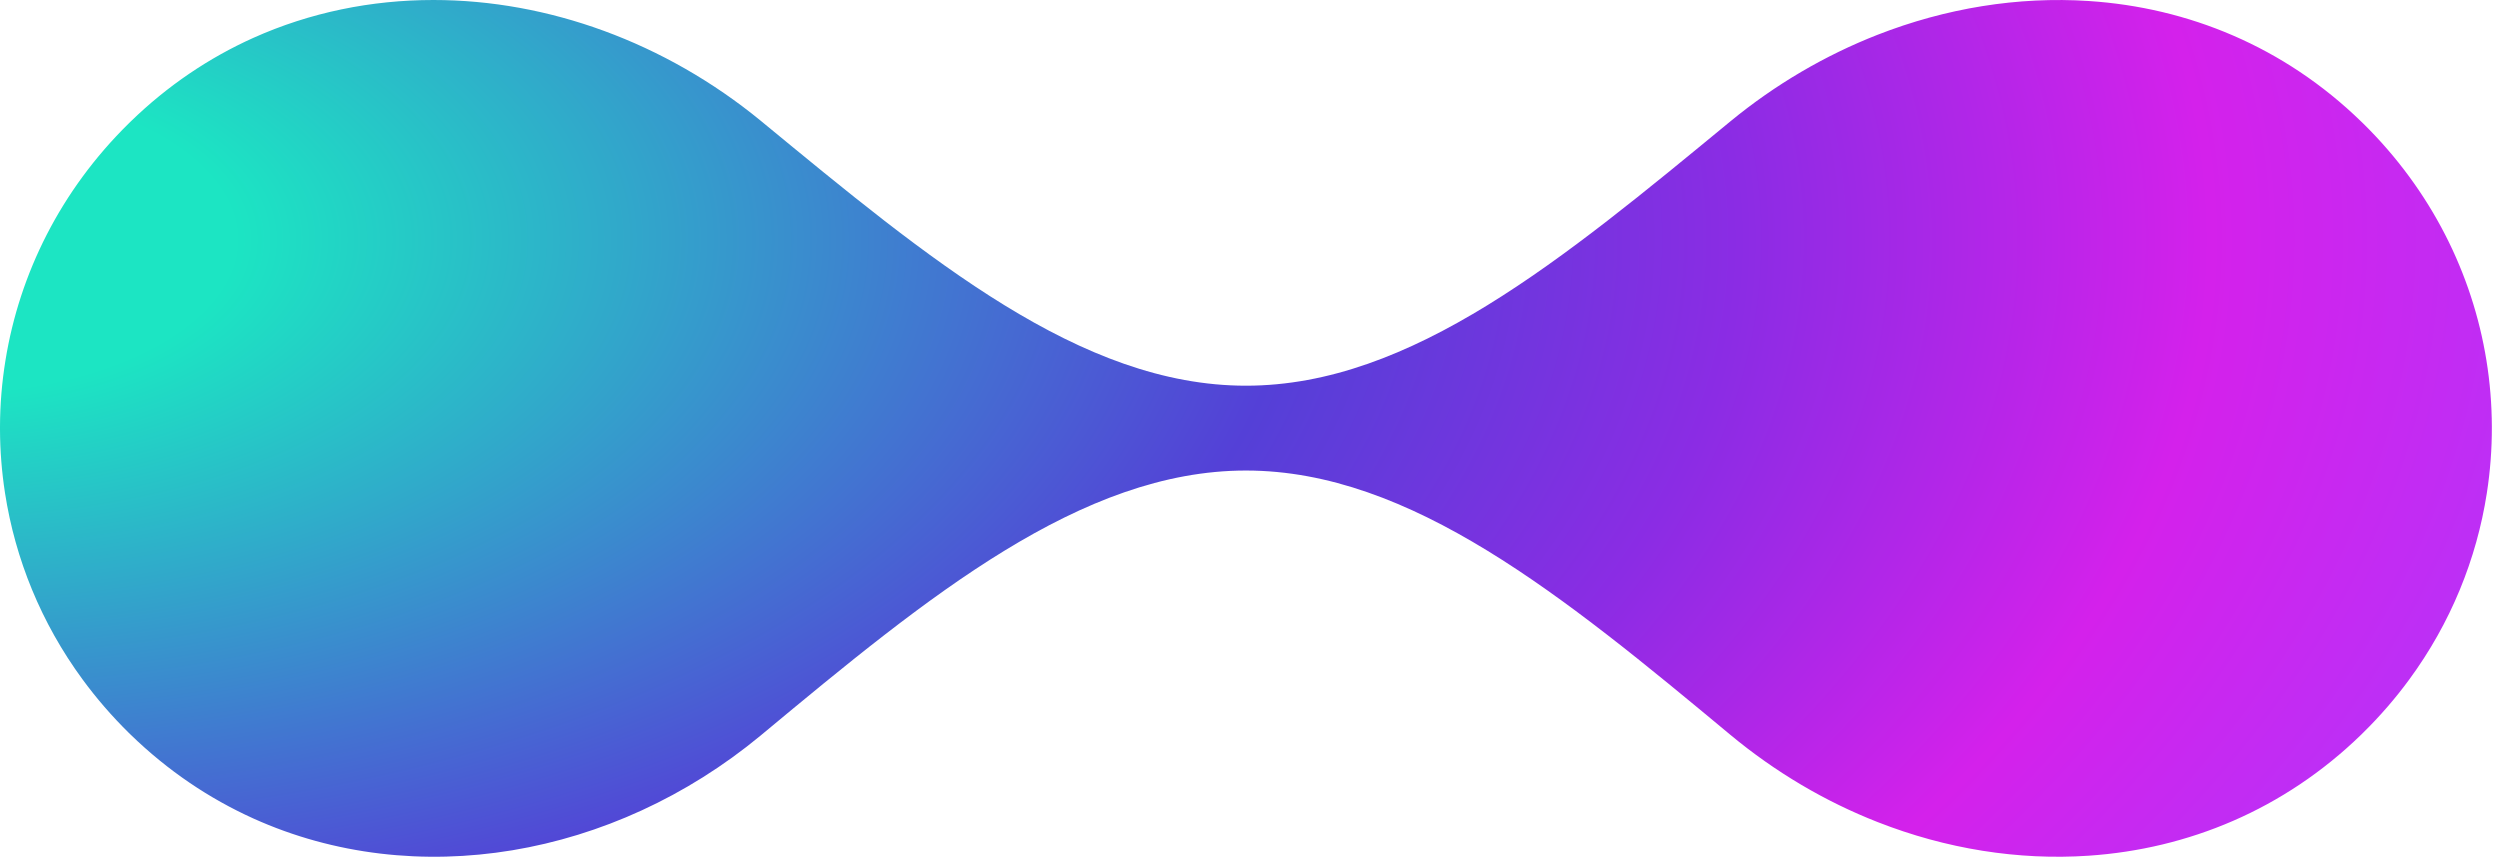
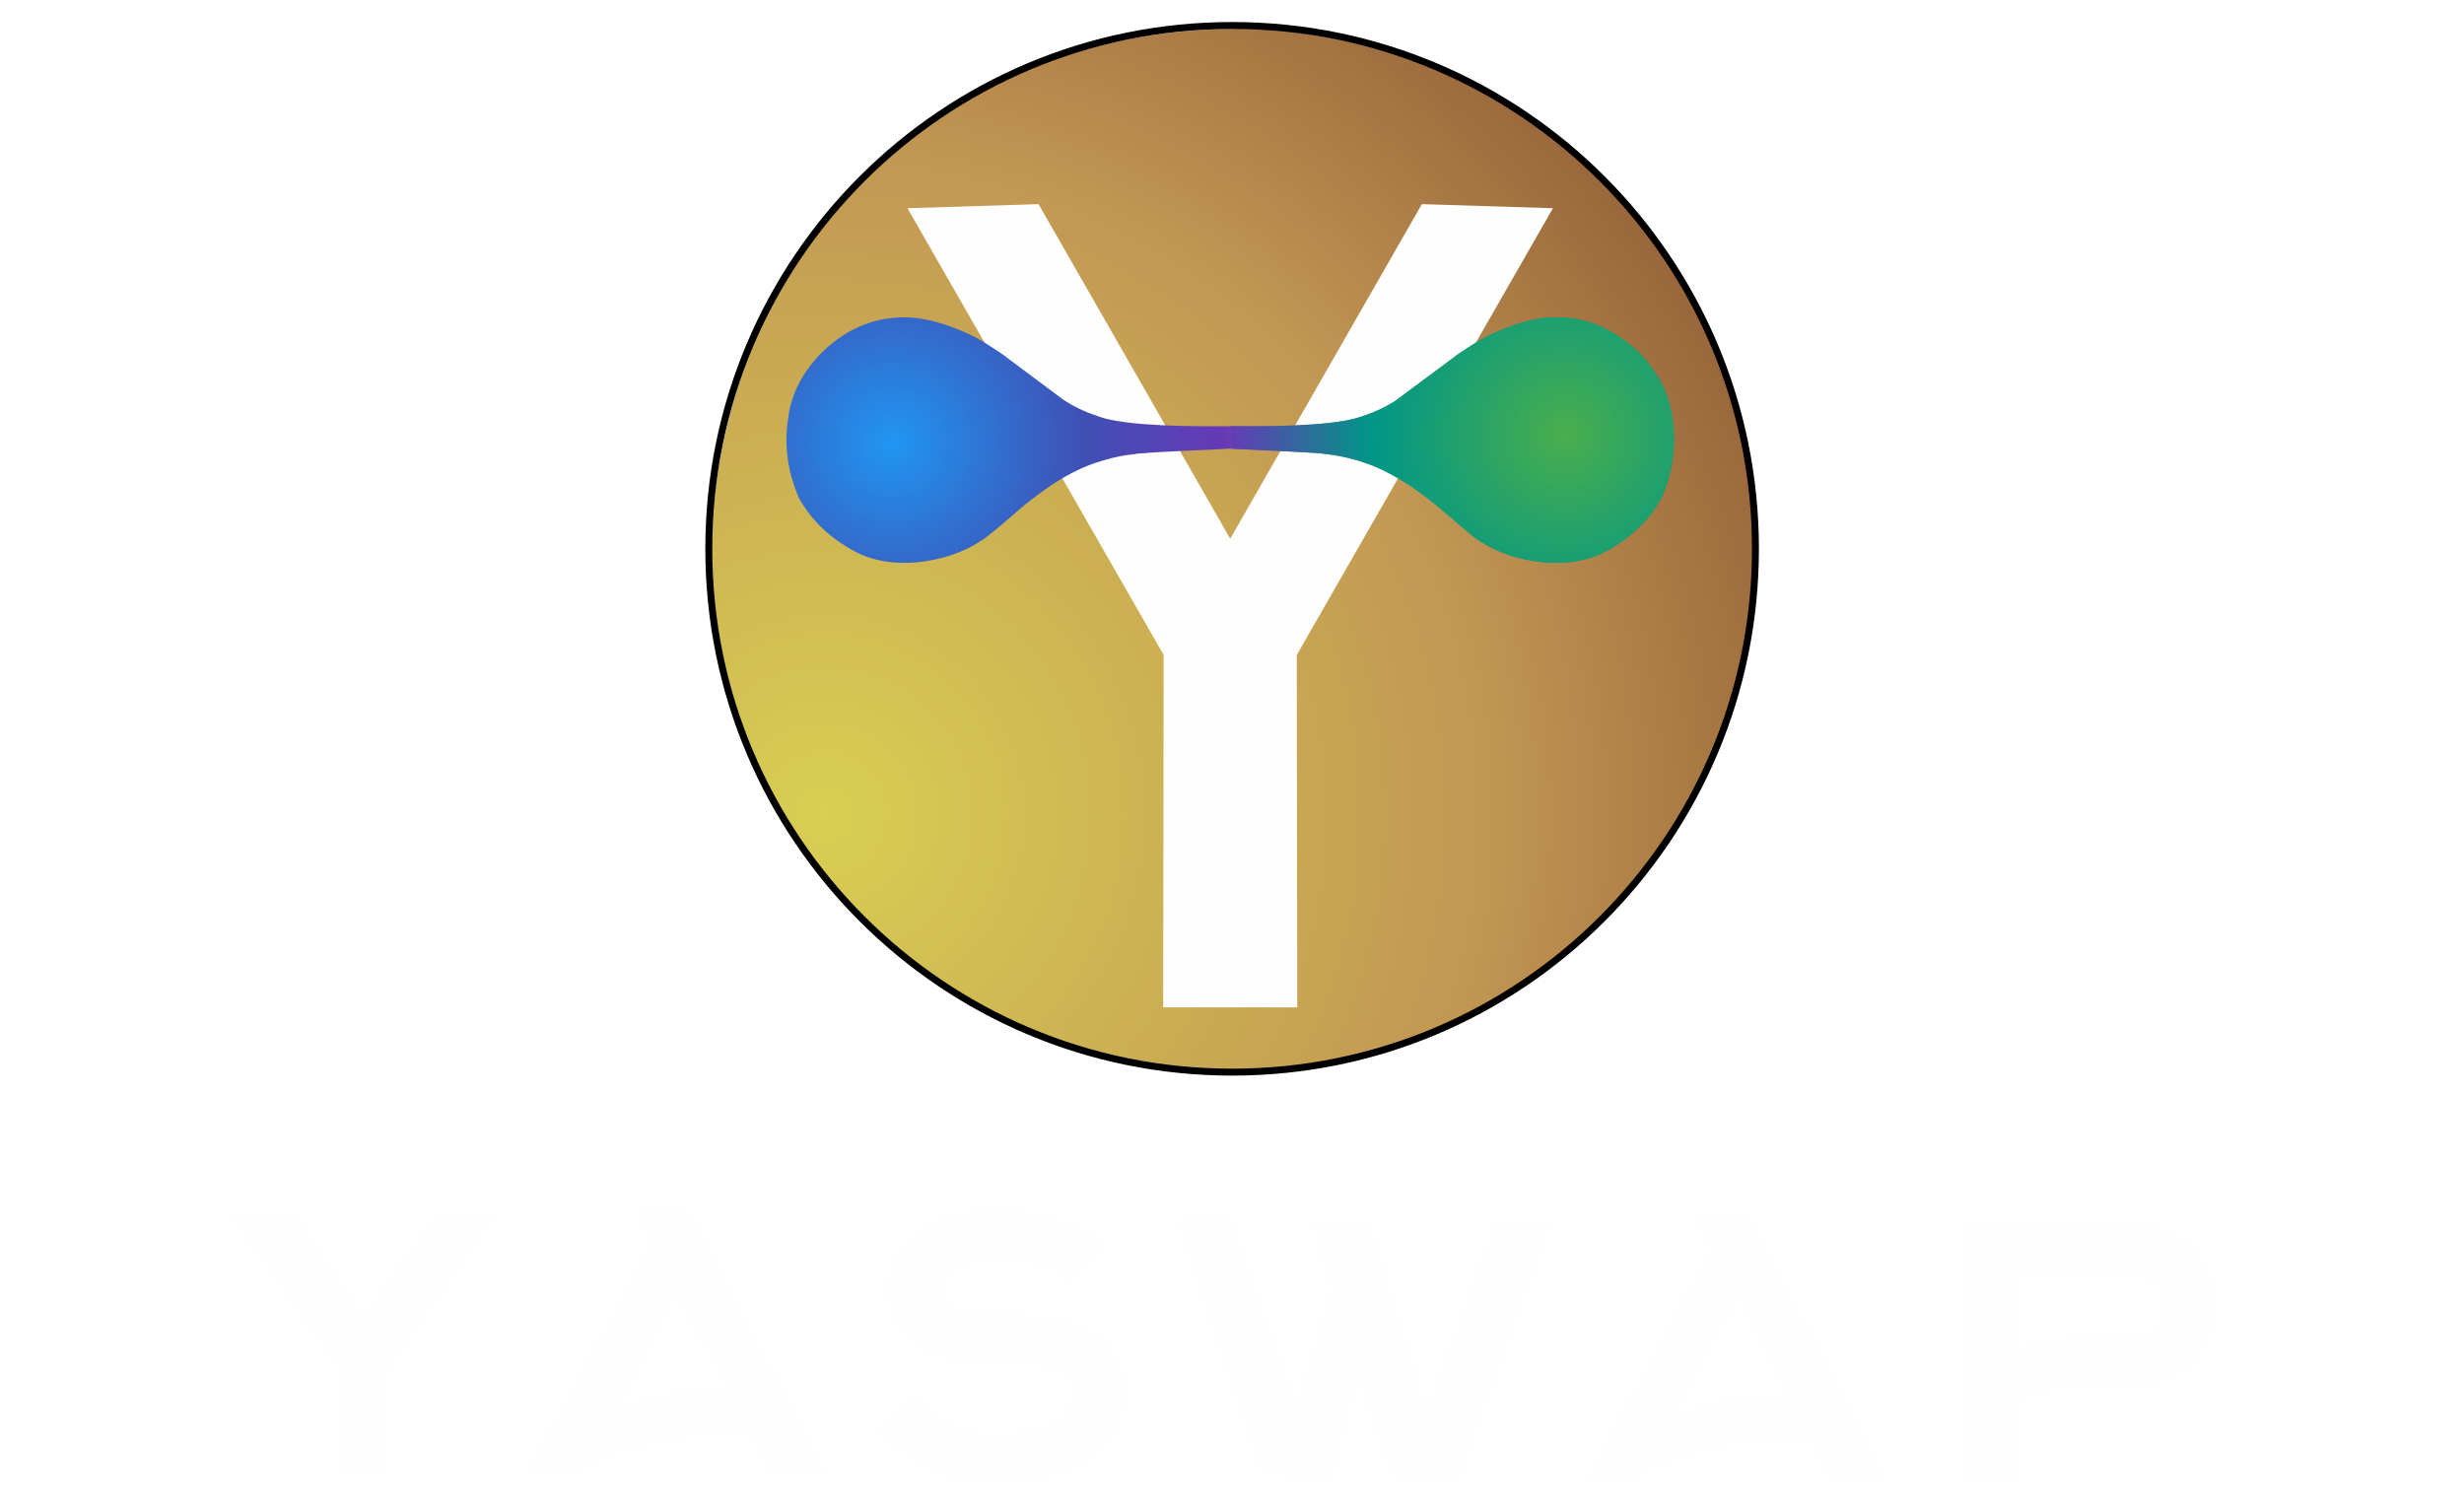
- <svg xmlns="http://www.w3.org/2000/svg" width="136" height="47" viewBox="0 0 136 47" fill="none">
-   <path d="M7.109 6.611C7.073 6.647 7.036 6.682 7 6.718C3.295 10.363 1.06 14.891 0.298 19.599C0.103 20.796 0.003 22.004 0 23.212V23.352C0.003 24.513 0.095 25.674 0.273 26.824C0.829 30.408 2.237 33.892 4.495 36.966C5.241 37.982 6.08 38.955 7.01 39.87C7.043 39.903 7.076 39.934 7.109 39.966C9.129 41.93 11.385 43.44 13.78 44.524C22.601 48.507 33.339 46.659 41.371 40.019C41.391 40.001 41.413 39.983 41.434 39.966C50.502 32.426 58.823 25.597 67.779 25.597C76.734 25.597 85.055 32.426 94.122 39.966C96.585 42.012 99.303 43.608 102.144 44.721C105.862 46.18 109.79 46.811 113.628 46.55C119.026 46.183 124.243 44.051 128.449 39.966C128.482 39.934 128.514 39.903 128.545 39.87C129.478 38.955 130.317 37.982 131.063 36.966C133.321 33.892 134.729 30.408 135.284 26.824C135.656 24.432 135.648 21.991 135.261 19.599C134.498 14.891 132.262 10.363 128.558 6.718C128.52 6.682 128.485 6.645 128.447 6.611C124.243 2.526 119.026 0.41 113.628 0.055C109.785 -0.199 105.852 0.441 102.132 1.895C99.296 3.006 96.581 4.587 94.122 6.611C85.02 14.104 76.778 20.982 67.779 20.982C58.78 20.982 50.538 14.104 41.434 6.611C41.418 6.597 41.403 6.584 41.386 6.571C36.172 2.297 29.812 0 23.579 0C20.206 0 16.872 0.672 13.773 2.064C11.38 3.142 9.127 4.649 7.109 6.611Z" fill="url(#paint0_radial)" />
+ <svg xmlns="http://www.w3.org/2000/svg" version="1.1" width="136px" height="83px" viewBox="292 683 136 83">
+   <g id="layer1">
+     <g style="fill:url(#grad0); fill-opacity:1.0; stroke-linejoin: miter">
+       <path d="M388.824,715.14L388.32,719.025Q385.724,730.7,376.231,737.209Q366.676,743.708,354.404,741.609Q342.728,739.013,336.218,729.521Q334.134,726.454,332.881,722.912L331.868,719.287Q331.079,715.562,331.314,711.58Q332.379,699.381,340.995,691.77Q349.611,684.159,361.849,684.607Q374.048,685.672,381.66,694.287Q389.271,702.903,388.824,715.14" />
+     </g>
+     <g style="fill:rgb(237,191,154); fill-opacity:1.0; stroke-linejoin: miter">
+       <path d="M393.65,697.492L393.65,697.493Q393.65,697.494,393.65,697.492" />
+     </g>
+     <g style="fill:rgb(0,0,0); fill-opacity:1.0; stroke-linejoin: miter">
+       <path d="M389.083,713.293L389.083,713.293C389.083,729.351,376.065,742.369,360.007,742.369L360.007,742.369C343.948,742.369,330.93,729.351,330.93,713.293L330.93,713.293C330.93,697.234,343.948,684.216,360.007,684.216L360.007,684.216C376.065,684.216,389.083,697.234,389.083,713.293L389.083,713.293 M388.7,713.293L388.7,713.293C388.7,697.446,375.854,684.599,360.007,684.599L360.007,684.599C344.16,684.599,331.313,697.446,331.313,713.293L331.313,713.293C331.313,729.14,344.16,741.986,360.007,741.986L360.007,741.986C375.854,741.986,388.7,729.14,388.7,713.293 Z" />
+     </g>
+     <g style="fill:rgb(254,254,254); fill-opacity:1.0; stroke-linejoin: miter">
+       <path d="M360.515,738.601L356.202,738.603L356.228,719.151L342.088,694.493L349.323,694.268L360.312,713.453L360.515,738.601" />
+     </g>
+     <g style="fill:rgb(254,254,254); fill-opacity:1.0; stroke-linejoin: miter">
+       <path d="M359.287,738.601L363.601,738.603L363.575,719.151L377.714,694.493L370.48,694.268L359.49,713.453L359.287,738.601" />
+     </g>
+     <g style="fill:rgb(254,254,254); fill-opacity:1.0; stroke-linejoin: miter">
+ </g>
+     <g style="fill:rgb(254,254,254); fill-opacity:1.0; stroke-linejoin: miter">
+ </g>
+     <g style="fill:rgb(136,82,49); fill-opacity:1.0; stroke-linejoin: miter">
+ </g>
+     <g style="fill:rgb(136,82,49); fill-opacity:1.0; stroke-linejoin: miter">
+ </g>
+     <g style="fill:rgb(136,82,49); fill-opacity:1.0; stroke-linejoin: miter">
+ </g>
+     <g style="fill:rgb(136,82,49); fill-opacity:1.0; stroke-linejoin: miter">
+ </g>
+     <g style="fill:rgb(136,82,49); fill-opacity:1.0; stroke-linejoin: miter">
+ </g>
+     <g style="fill:rgb(136,82,49); fill-opacity:1.0; stroke-linejoin: miter">
+ </g>
+     <g style="fill:rgb(136,82,49); fill-opacity:1.0; stroke-linejoin: miter">
+ </g>
+     <g style="fill:rgb(0,0,0); fill-opacity:1.0; stroke-linejoin: miter">
+       <path d="M375.969,707.146L375.969,707.146Q375.969,707.147,375.969,707.146" />
+     </g>
+     <g style="fill:rgb(0,0,0); fill-opacity:1.0; stroke-linejoin: miter">
+       <path d="M343.834,707.146L343.834,707.146Q343.834,707.147,343.834,707.146" />
+     </g>
+     <g style="fill:url(#grad1); fill-opacity:1.0; stroke-linejoin: miter">
+       <path d="M359.9,707.76L359.323,707.793Q354.758,707.992,354.631,708.069Q353.516,708.16,352.098,708.678Q350.841,709.186,349.679,710.02Q349.32,710.262,348.564,710.861Q346.386,712.759,346.126,712.86Q345.338,713.382,344.295,713.708Q341.648,714.47,339.552,713.623Q337.243,712.522,336.109,710.51Q335.156,708.344,335.501,706.1Q335.748,704.002,337.537,702.285Q339.313,700.664,341.481,700.532Q343.226,700.382,345.602,701.499Q346.145,701.748,347.322,702.548L350.649,705.033Q351.485,705.605,352.578,705.963Q354.144,706.582,359.902,706.525L359.9,707.76" />
+     </g>
+     <g style="fill:url(#grad1); fill-opacity:1.0; stroke-linejoin: miter">
+       <path d="M359.902,707.76L360.48,707.793Q365.044,707.992,365.171,708.069Q366.287,708.16,367.705,708.678Q368.962,709.186,370.124,710.02Q370.482,710.262,371.239,710.861Q373.416,712.759,373.676,712.86Q374.464,713.382,375.507,713.708Q378.155,714.47,380.25,713.623Q382.56,712.522,383.694,710.51Q384.647,708.344,384.301,706.1Q384.055,704.002,382.266,702.285Q380.489,700.664,378.322,700.532Q376.577,700.382,374.201,701.499Q373.657,701.748,372.48,702.548L369.154,705.033Q368.318,705.605,367.224,705.963Q365.659,706.582,359.901,706.525L359.902,707.76" />
+     </g>
+     <g style="fill:rgb(0,0,0); fill-opacity:1.0; stroke-linejoin: miter">
+ </g>
+     <g style="fill:rgb(0,0,0); fill-opacity:1.0; stroke-linejoin: miter">
+ </g>
+     <g style="fill:url(#grad1); fill-opacity:1.0; stroke-linejoin: miter">
+       <path d="M359.901,706.835L359.899,707.298L359.898,707.76L359.9,707.76Q359.901,707.35,359.901,706.94L359.901,706.835 Z" />
+     </g>
+     <g style="fill:url(#grad2); fill-opacity:1.0; stroke-linejoin: miter">
+       <path d="M377.899,700.514L377.537,700.527Q376.199,700.555,373.928,701.637Q373.185,702.06,372.48,702.548L368.965,705.157Q368.196,705.645,367.224,705.963Q365.533,706.592,359.902,706.525L359.902,707.76Q364.922,707.998,364.896,708.029Q366.301,708.171,367.393,708.568Q368.435,708.903,369.864,709.839Q370.901,710.507,373.29,712.593Q373.43,712.742,374.23,713.186Q375.918,714.077,378.168,714.063Q379.27,714.019,380.25,713.623Q381.79,712.889,382.807,711.75Q383.506,711.003,383.889,710.028Q384.429,708.578,384.391,707.094Q384.371,705.575,383.777,704.31Q382.948,702.836,382.266,702.285Q380.26,700.487,377.899,700.514 Z" />
+     </g>
+     <g style="fill:rgb(0,0,0); fill-opacity:1.0; stroke-linejoin: miter">
+ </g>
+     <g style="fill:rgb(0,0,0); fill-opacity:1.0; stroke-linejoin: miter">
+ </g>
+     <g style="fill:rgb(0,0,0); fill-opacity:1.0; stroke-linejoin: miter">
+ </g>
+     <g style="fill:rgb(0,0,0); fill-opacity:1.0; stroke-linejoin: miter">
+ </g>
+     <g style="fill:rgb(0,0,0); fill-opacity:1.0; stroke-linejoin: miter">
+ </g>
+     <g style="fill:rgb(0,0,0); fill-opacity:1.0; stroke-linejoin: miter">
+ </g>
+     <g>
+       <g style="fill:rgb(254,254,254); fill-opacity:1.0; stroke-linejoin: miter">
+         <path d="M403.376,753.347L409.098,753.374Q409.536,753.376,409.946,753.433Q410.329,753.49,410.657,753.683Q410.958,753.849,411.148,754.178Q411.338,754.507,411.335,755.028Q411.33,756.178,410.699,756.503Q410.104,756.797,409.114,756.797Q409.098,756.797,409.082,756.797L407.822,756.791Q407.77,756.79,407.717,756.79Q406.541,756.79,405.44,756.916Q404.289,757.048,403.356,757.591L403.376,753.347 Z M329.362,754.393L332.103,759.663L331.719,759.661Q331.667,759.661,331.614,759.661Q329.468,759.661,328.076,760.082Q326.65,760.513,325.964,760.866L329.362,754.393 Z M387.872,754.67L390.613,759.94L390.229,759.938Q390.177,759.938,390.124,759.938Q387.978,759.938,386.586,760.359Q385.16,760.79,384.474,761.143L387.872,754.67 Z M304.741,750.06L310.669,758.548L310.642,764.27L313.435,764.284L313.462,758.561L319.361,750.129L315.966,750.113L312.052,755.68L308.3,750.077L304.741,750.06 Z M327.002,749.837L327.924,751.621L321.074,764.32L324.031,764.334L324.114,764.17Q324.279,763.952,325.02,763.599Q325.733,763.274,326.803,762.951Q327.845,762.654,329.132,762.442Q330.384,762.235,331.66,762.235Q331.697,762.235,331.735,762.235L333.432,762.243L334.545,764.384L337.638,764.398L330.041,749.851L327.002,749.837 Z M356.926,750.307L361.76,764.513L365.511,764.53L366.988,758.925L368.742,764.546L372.547,764.564L377.598,750.405L374.586,750.391L370.731,760.777L367.549,750.357L364.346,750.342L365.478,754.044L363.585,760.743L359.965,750.321L356.926,750.307 Z M385.512,750.114L386.434,751.898L379.584,764.597L382.541,764.611L382.624,764.447Q382.789,764.229,383.53,763.877Q384.243,763.551,385.313,763.228Q386.355,762.932,387.642,762.719Q388.894,762.512,390.17,762.512Q390.207,762.512,390.245,762.512L391.942,762.52L393.055,764.661L396.148,764.676L388.551,750.128L385.512,750.114 Z M400.596,750.514L400.529,764.696L403.322,764.71L403.342,760.411Q403.809,760.167,404.193,760.004Q404.577,759.842,405.07,759.762Q405.536,759.682,406.193,759.631Q406.722,759.61,407.5,759.61Q407.65,759.61,407.809,759.611L409.068,759.617Q409.091,759.617,409.113,759.617Q411.49,759.617,412.853,758.403Q414.2,757.204,414.21,755.069Q414.215,754.056,413.863,753.205Q413.538,752.382,412.939,751.777Q412.339,751.199,411.464,750.866Q410.617,750.561,409.604,750.557L400.596,750.514 Z M346.836,749.794Q345.683,749.794,344.633,750.084Q343.564,750.38,342.767,750.952Q341.971,751.496,341.474,752.287Q341.005,753.079,341.001,754.037Q340.995,755.187,341.429,756.011Q341.864,756.807,342.655,757.331Q343.419,757.827,344.486,758.051Q345.553,758.275,346.84,758.282Q349.058,758.292,350.151,758.598Q351.218,758.905,351.213,759.863Q351.208,761.013,350,761.582Q348.812,762.142,346.885,762.142Q346.853,762.142,346.821,762.142Q345.863,762.137,345.18,761.888Q344.496,761.665,343.978,761.307Q343.487,760.949,343.105,760.536Q342.751,760.124,342.424,759.794L340.389,761.838Q341.559,763.24,343.253,764.069Q344.919,764.871,346.808,764.88Q346.841,764.88,346.874,764.88Q348.343,764.88,349.63,764.565Q350.946,764.27,351.934,763.645Q352.896,763.047,353.448,762.091Q354,761.163,354.006,759.876Q354.01,759.027,353.767,758.232Q353.524,757.437,352.788,756.831Q352.052,756.225,350.657,755.863Q349.29,755.5,347.045,755.49Q346.004,755.485,345.375,755.372Q344.773,755.26,344.446,755.067Q344.145,754.901,344.037,754.627Q343.956,754.38,343.958,754.051Q343.959,753.75,344.234,753.45Q344.482,753.178,344.894,752.961Q345.305,752.771,345.826,752.636Q346.308,752.532,346.816,752.532Q346.828,752.532,346.84,752.532Q348.072,752.538,349.166,752.817Q350.232,753.095,351.05,753.784L352.95,751.602Q351.394,750.527,349.917,750.164Q348.441,749.801,346.88,749.794Q346.858,749.794,346.836,749.794 Z" />
+       </g>
+     </g>
+     <g style="fill:rgb(64,54,39); fill-opacity:1.0; stroke-linejoin: miter">
+ </g>
+     <g style="fill:rgb(64,54,39); fill-opacity:1.0; stroke-linejoin: miter">
+ </g>
+   </g>
  <defs>
-     <radialGradient id="paint0_radial" cx="0" cy="0" r="1" gradientUnits="userSpaceOnUse" gradientTransform="translate(-3.27083 12.9276) scale(155.219 81.9033)">
-       <stop stop-color="#1CE5C3" />
-       <stop offset="0.103" stop-color="#1CE5C3" />
-       <stop offset="0.475" stop-color="#5440D7" />
-       <stop offset="0.631" stop-color="#8B2CE4" />
-       <stop offset="0.796" stop-color="#D421EB" />
-       <stop offset="1" stop-color="#AC39FD" />
+     <radialGradient id="grad2" gradientUnits="userSpaceOnUse" cx="378.385" cy="707.022" r="35.945">
+       <stop offset="0.0%" style="stop-color:rgb(74,174,77); stop-opacity:1.0" />
+       <stop offset="29.856%" style="stop-color:rgb(0,150,135); stop-opacity:1.0" />
+       <stop offset="52.11%" style="stop-color:rgb(103,57,182); stop-opacity:1.0" />
+       <stop offset="70.863%" style="stop-color:rgb(139,195,73); stop-opacity:1.0" />
+       <stop offset="100.0%" style="stop-color:rgb(0,150,135); stop-opacity:1.0" />
+     </radialGradient>
+     <radialGradient id="grad1" gradientUnits="userSpaceOnUse" cx="341.257" cy="707.426" r="35.193">
+       <stop offset="0.0%" style="stop-color:rgb(32,150,241); stop-opacity:1.0" />
+       <stop offset="29.856%" style="stop-color:rgb(63,80,181); stop-opacity:1.0" />
+       <stop offset="52.11%" style="stop-color:rgb(103,57,182); stop-opacity:1.0" />
+       <stop offset="70.863%" style="stop-color:rgb(139,195,73); stop-opacity:1.0" />
+       <stop offset="100.0%" style="stop-color:rgb(0,150,135); stop-opacity:1.0" />
+     </radialGradient>
+     <radialGradient id="grad0" gradientUnits="userSpaceOnUse" cx="337.531" cy="727.93" r="122.268">
+       <stop offset="0.0%" style="stop-color:rgb(216,207,83); stop-opacity:1.0" />
+       <stop offset="29.856%" style="stop-color:rgb(194,151,83); stop-opacity:1.0" />
+       <stop offset="52.11%" style="stop-color:rgb(136,82,49); stop-opacity:1.0" />
+       <stop offset="70.863%" style="stop-color:rgb(196,142,81); stop-opacity:1.0" />
+       <stop offset="100.0%" style="stop-color:rgb(135,79,48); stop-opacity:1.0" />
    </radialGradient>
  </defs>
</svg>
